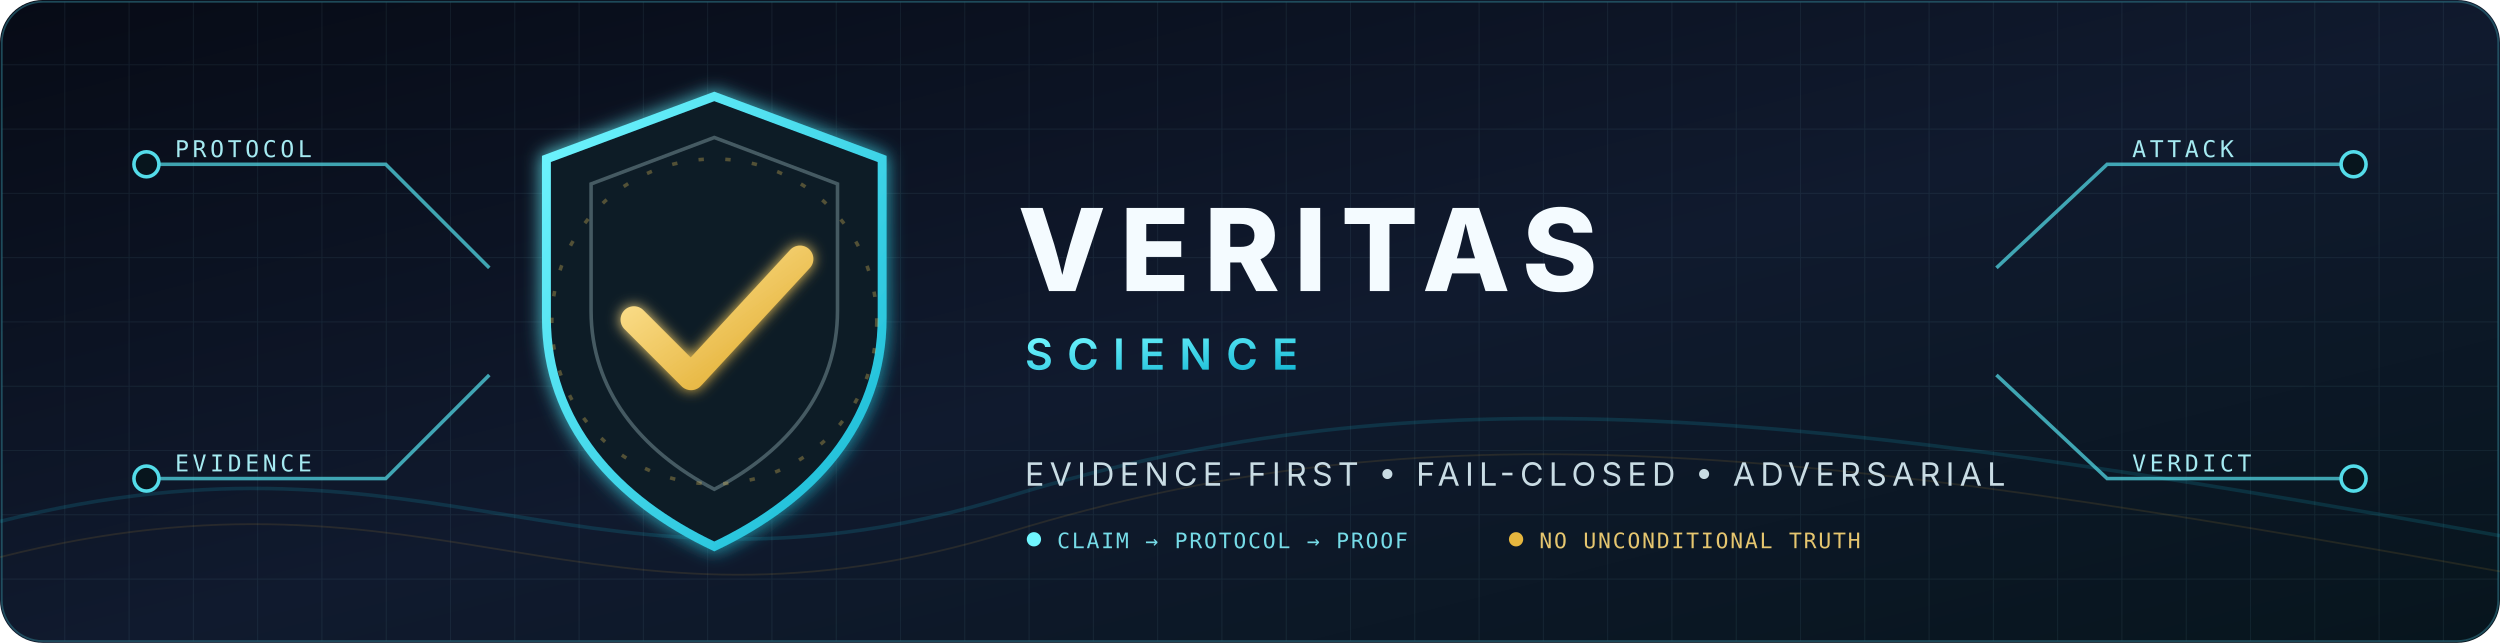
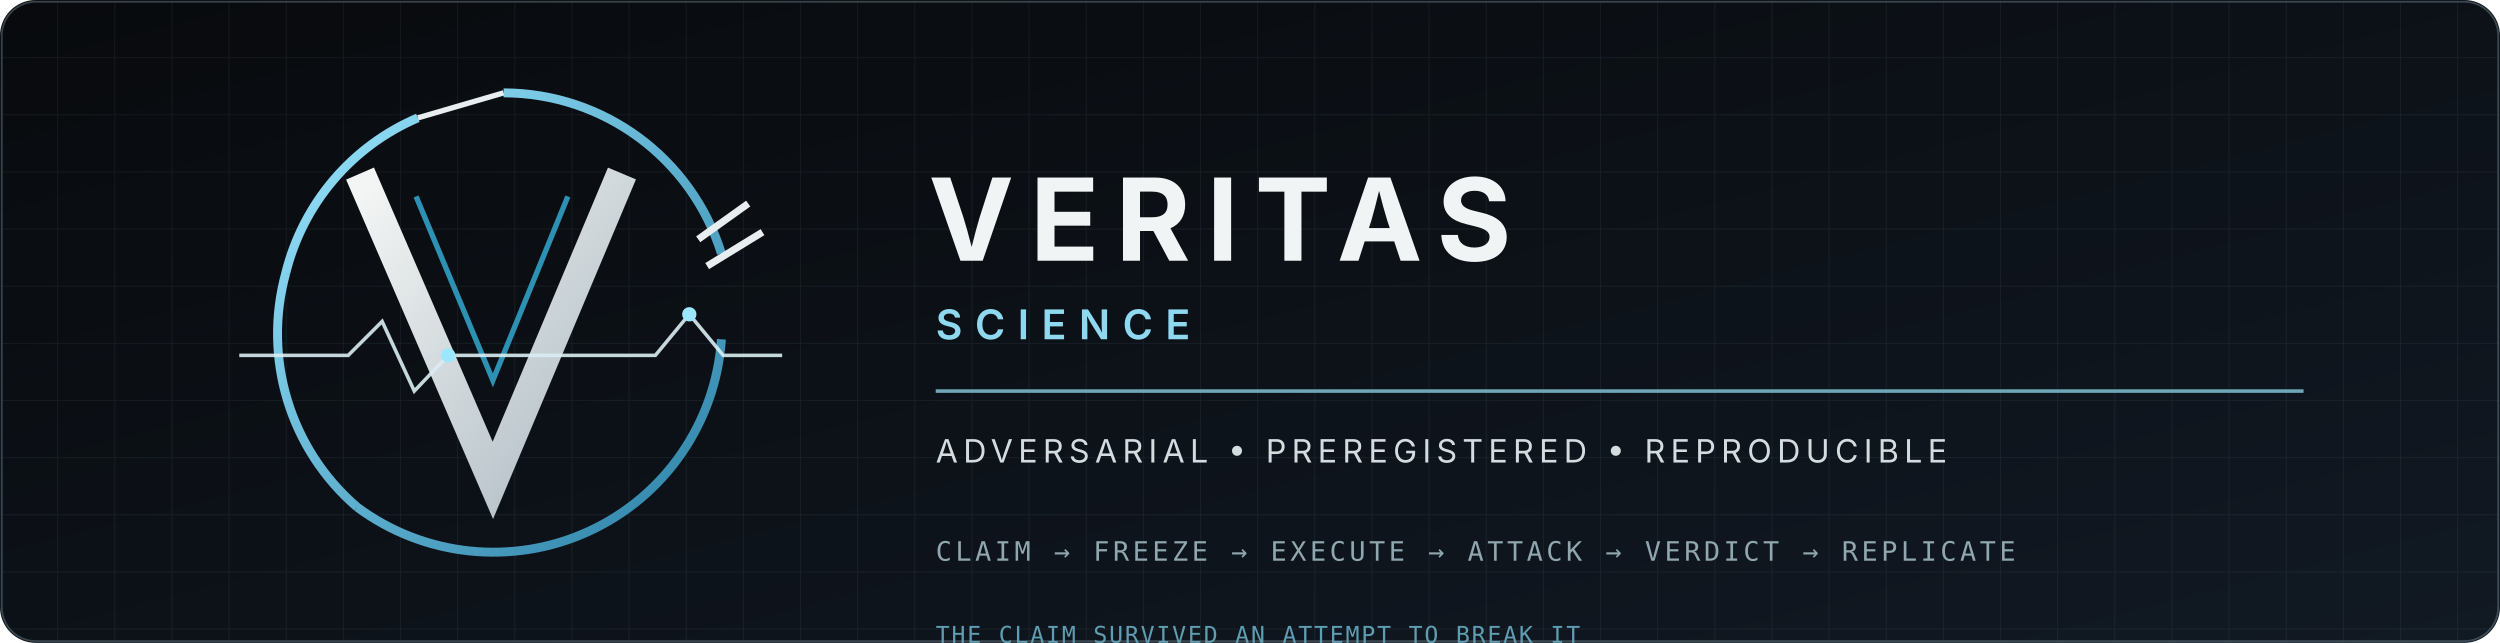
<svg xmlns="http://www.w3.org/2000/svg" width="1400" height="360" viewBox="0 0 1400 360" role="img" aria-labelledby="title desc">
  <defs>
    <linearGradient id="bg" x1="0" y1="0" x2="1" y2="1">
-       <stop offset="0" stop-color="#070b16" />
-       <stop offset="0.52" stop-color="#101a2e" />
-       <stop offset="1" stop-color="#07151d" />
+       <stop offset="0" stop-color="#080a0d" />
+       <stop offset="1" stop-color="#111923" />
    </linearGradient>
-     <linearGradient id="cyan" x1="0" y1="0" x2="1" y2="1">
-       <stop offset="0" stop-color="#71f6ff" />
-       <stop offset="1" stop-color="#16b8d4" />
+     <linearGradient id="ink" x1="0" y1="0" x2="1" y2="1">
+       <stop offset="0" stop-color="#f3f5f4" />
+       <stop offset="1" stop-color="#aebbc3" />
    </linearGradient>
-     <linearGradient id="gold" x1="0" y1="0" x2="1" y2="1">
-       <stop offset="0" stop-color="#ffe69a" />
-       <stop offset="1" stop-color="#e0a928" />
+     <linearGradient id="blue" x1="0" y1="0" x2="1" y2="1">
+       <stop offset="0" stop-color="#9be7ff" />
+       <stop offset="1" stop-color="#287ea4" />
    </linearGradient>
-     <filter id="glowCyan" x="-50%" y="-50%" width="200%" height="200%">
-       <feGaussianBlur stdDeviation="5" result="blur" />
-       <feMerge>
-         <feMergeNode in="blur" />
-         <feMergeNode in="SourceGraphic" />
-       </feMerge>
-     </filter>
-     <filter id="glowGold" x="-50%" y="-50%" width="200%" height="200%">
-       <feGaussianBlur stdDeviation="4" result="blur" />
-       <feMerge>
-         <feMergeNode in="blur" />
-         <feMergeNode in="SourceGraphic" />
-       </feMerge>
-     </filter>
-     <pattern id="grid" width="36" height="36" patternUnits="userSpaceOnUse">
-       <path d="M36 0H0V36" fill="none" stroke="#8ed8e8" stroke-opacity=".08" />
+     <pattern id="grid" width="32" height="32" patternUnits="userSpaceOnUse">
+       <path d="M32 0H0V32" fill="none" stroke="#b6d8e5" stroke-opacity=".07" />
    </pattern>
  </defs>
-   <rect width="1400" height="360" rx="24" fill="url(#bg)" />
-   <rect x="1" y="1" width="1398" height="358" rx="23" fill="url(#grid)" stroke="#2a6a7b" stroke-opacity=".65" />
-   <path d="M0 292 C245 230 330 350 565 278 S1010 230 1400 300" fill="none" stroke="#13bfd8" stroke-opacity=".16" stroke-width="2" />
-   <path d="M0 312 C245 250 330 370 565 298 S1010 250 1400 320" fill="none" stroke="#e1ad39" stroke-opacity=".12" stroke-width="1" />
-   <g fill="none" stroke="#54dce9" stroke-width="2" stroke-opacity=".72">
-     <path d="M82 92H216L274 150" />
-     <path d="M82 268H216L274 210" />
-     <path d="M1118 150L1180 92H1318" />
-     <path d="M1118 210L1180 268H1318" />
+   <rect width="1400" height="360" rx="20" fill="url(#bg)" />
+   <rect x="1" y="1" width="1398" height="358" rx="19" fill="url(#grid)" stroke="#8ca8b5" stroke-opacity=".35" />
+   <g transform="translate(160 48)">
+     <path d="M122 4A128 128 0 0 1 244 94M244 142A128 128 0 0 1 40 236M40 236A128 128 0 0 1 0 105M0 105A128 128 0 0 1 74 18" fill="none" stroke="url(#blue)" stroke-width="5" />
+     <path d="M231 86l28-20M236 101l31-19" stroke="#e8eef0" stroke-width="4" />
+     <path d="M74 18L122 4" stroke="#e8eef0" stroke-width="3" />
+     <path d="M45 57L116 221L185 57" fill="none" stroke="url(#ink)" stroke-width="17" stroke-linecap="square" stroke-linejoin="miter" />
+     <path d="M73 62L116 165L158 62" fill="none" stroke="#2d91b4" stroke-width="3" />
+     <path d="M-26 151H35L54 132L72 171L91 151H207L226 128L245 151H278" fill="none" stroke="#d9edf2" stroke-width="2" opacity=".9" />
+     <circle cx="91" cy="151" r="4" fill="#9be7ff" />
+     <circle cx="226" cy="128" r="4" fill="#9be7ff" />
  </g>
-   <g fill="#07151d" stroke="#54dce9" stroke-width="2">
-     <circle cx="82" cy="92" r="7" />
-     <circle cx="82" cy="268" r="7" />
-     <circle cx="1318" cy="92" r="7" />
-     <circle cx="1318" cy="268" r="7" />
-   </g>
-   <g fill="#a5eaf1" font-family="monospace" font-size="13" letter-spacing="2">
-     <text x="98" y="88">PROTOCOL</text>
-     <text x="98" y="264">EVIDENCE</text>
-     <text x="1194" y="88">ATTACK</text>
-     <text x="1194" y="264">VERDICT</text>
-   </g>
-   <g transform="translate(300 54)">
-     <path d="M100 0L194 35V124C194 183 155 226 100 252C45 226 6 183 6 124V35Z" fill="#091a28" stroke="url(#cyan)" stroke-width="5" filter="url(#glowCyan)" />
-     <path d="M100 23L169 49V120C169 164 142 198 100 220C58 198 31 164 31 120V49Z" fill="none" stroke="#d7faff" stroke-opacity=".28" stroke-width="2" />
-     <path d="M55 125L87 157L148 91" fill="none" stroke="url(#gold)" stroke-width="15" stroke-linecap="round" stroke-linejoin="round" filter="url(#glowGold)" />
-     <circle cx="100" cy="126" r="91" fill="none" stroke="#e9c15a" stroke-opacity=".32" stroke-dasharray="3 12" stroke-width="2" />
-   </g>
-   <g transform="translate(570 91)">
-     <text x="0" y="72" fill="#f4fbff" font-family="Inter,Segoe UI,Arial,sans-serif" font-size="64" font-weight="800" letter-spacing="8">VERITAS</text>
-     <text x="4" y="116" fill="url(#cyan)" font-family="Inter,Segoe UI,Arial,sans-serif" font-size="24" font-weight="600" letter-spacing="8">SCIENCE</text>
-     <path d="M3 145H690" stroke="url(#gold)" stroke-width="3" />
-     <text x="4" y="181" fill="#c9dce4" font-family="Inter,Segoe UI,Arial,sans-serif" font-size="18" letter-spacing="3">EVIDENCE-FIRST • FAIL-CLOSED • ADVERSARIAL</text>
-   </g>
-   <g transform="translate(574 302)">
-     <circle cx="5" cy="0" r="4" fill="#70f6ff" />
-     <text x="18" y="5" fill="#76dce8" font-family="monospace" font-size="12" letter-spacing="1">CLAIM → PROTOCOL → PROOF</text>
-     <circle cx="275" cy="0" r="4" fill="#e6b63e" />
-     <text x="288" y="5" fill="#e6c66f" font-family="monospace" font-size="12" letter-spacing="1">NO UNCONDITIONAL TRUTH</text>
+   <g transform="translate(520 82)" font-family="Inter,Segoe UI,Arial,sans-serif">
+     <text x="0" y="64" fill="#f1f4f4" font-size="64" font-weight="700" letter-spacing="9">VERITAS</text>
+     <text x="4" y="108" fill="#8ed9ef" font-size="23" font-weight="600" letter-spacing="7">SCIENCE</text>
+     <line x1="4" y1="137" x2="770" y2="137" stroke="#6fa6b8" stroke-width="2" />
+     <text x="4" y="177" fill="#d3dde0" font-size="18" letter-spacing="3">ADVERSARIAL • PREREGISTERED • REPRODUCIBLE</text>
+     <text x="4" y="232" fill="#91a7af" font-family="monospace" font-size="15" letter-spacing="2">CLAIM → FREEZE → EXECUTE → ATTACK → VERDICT → REPLICATE</text>
+     <text x="4" y="278" fill="#5f9eb2" font-family="monospace" font-size="13" letter-spacing="1">THE CLAIM SURVIVED AN ATTEMPT TO BREAK IT</text>
  </g>
</svg>
